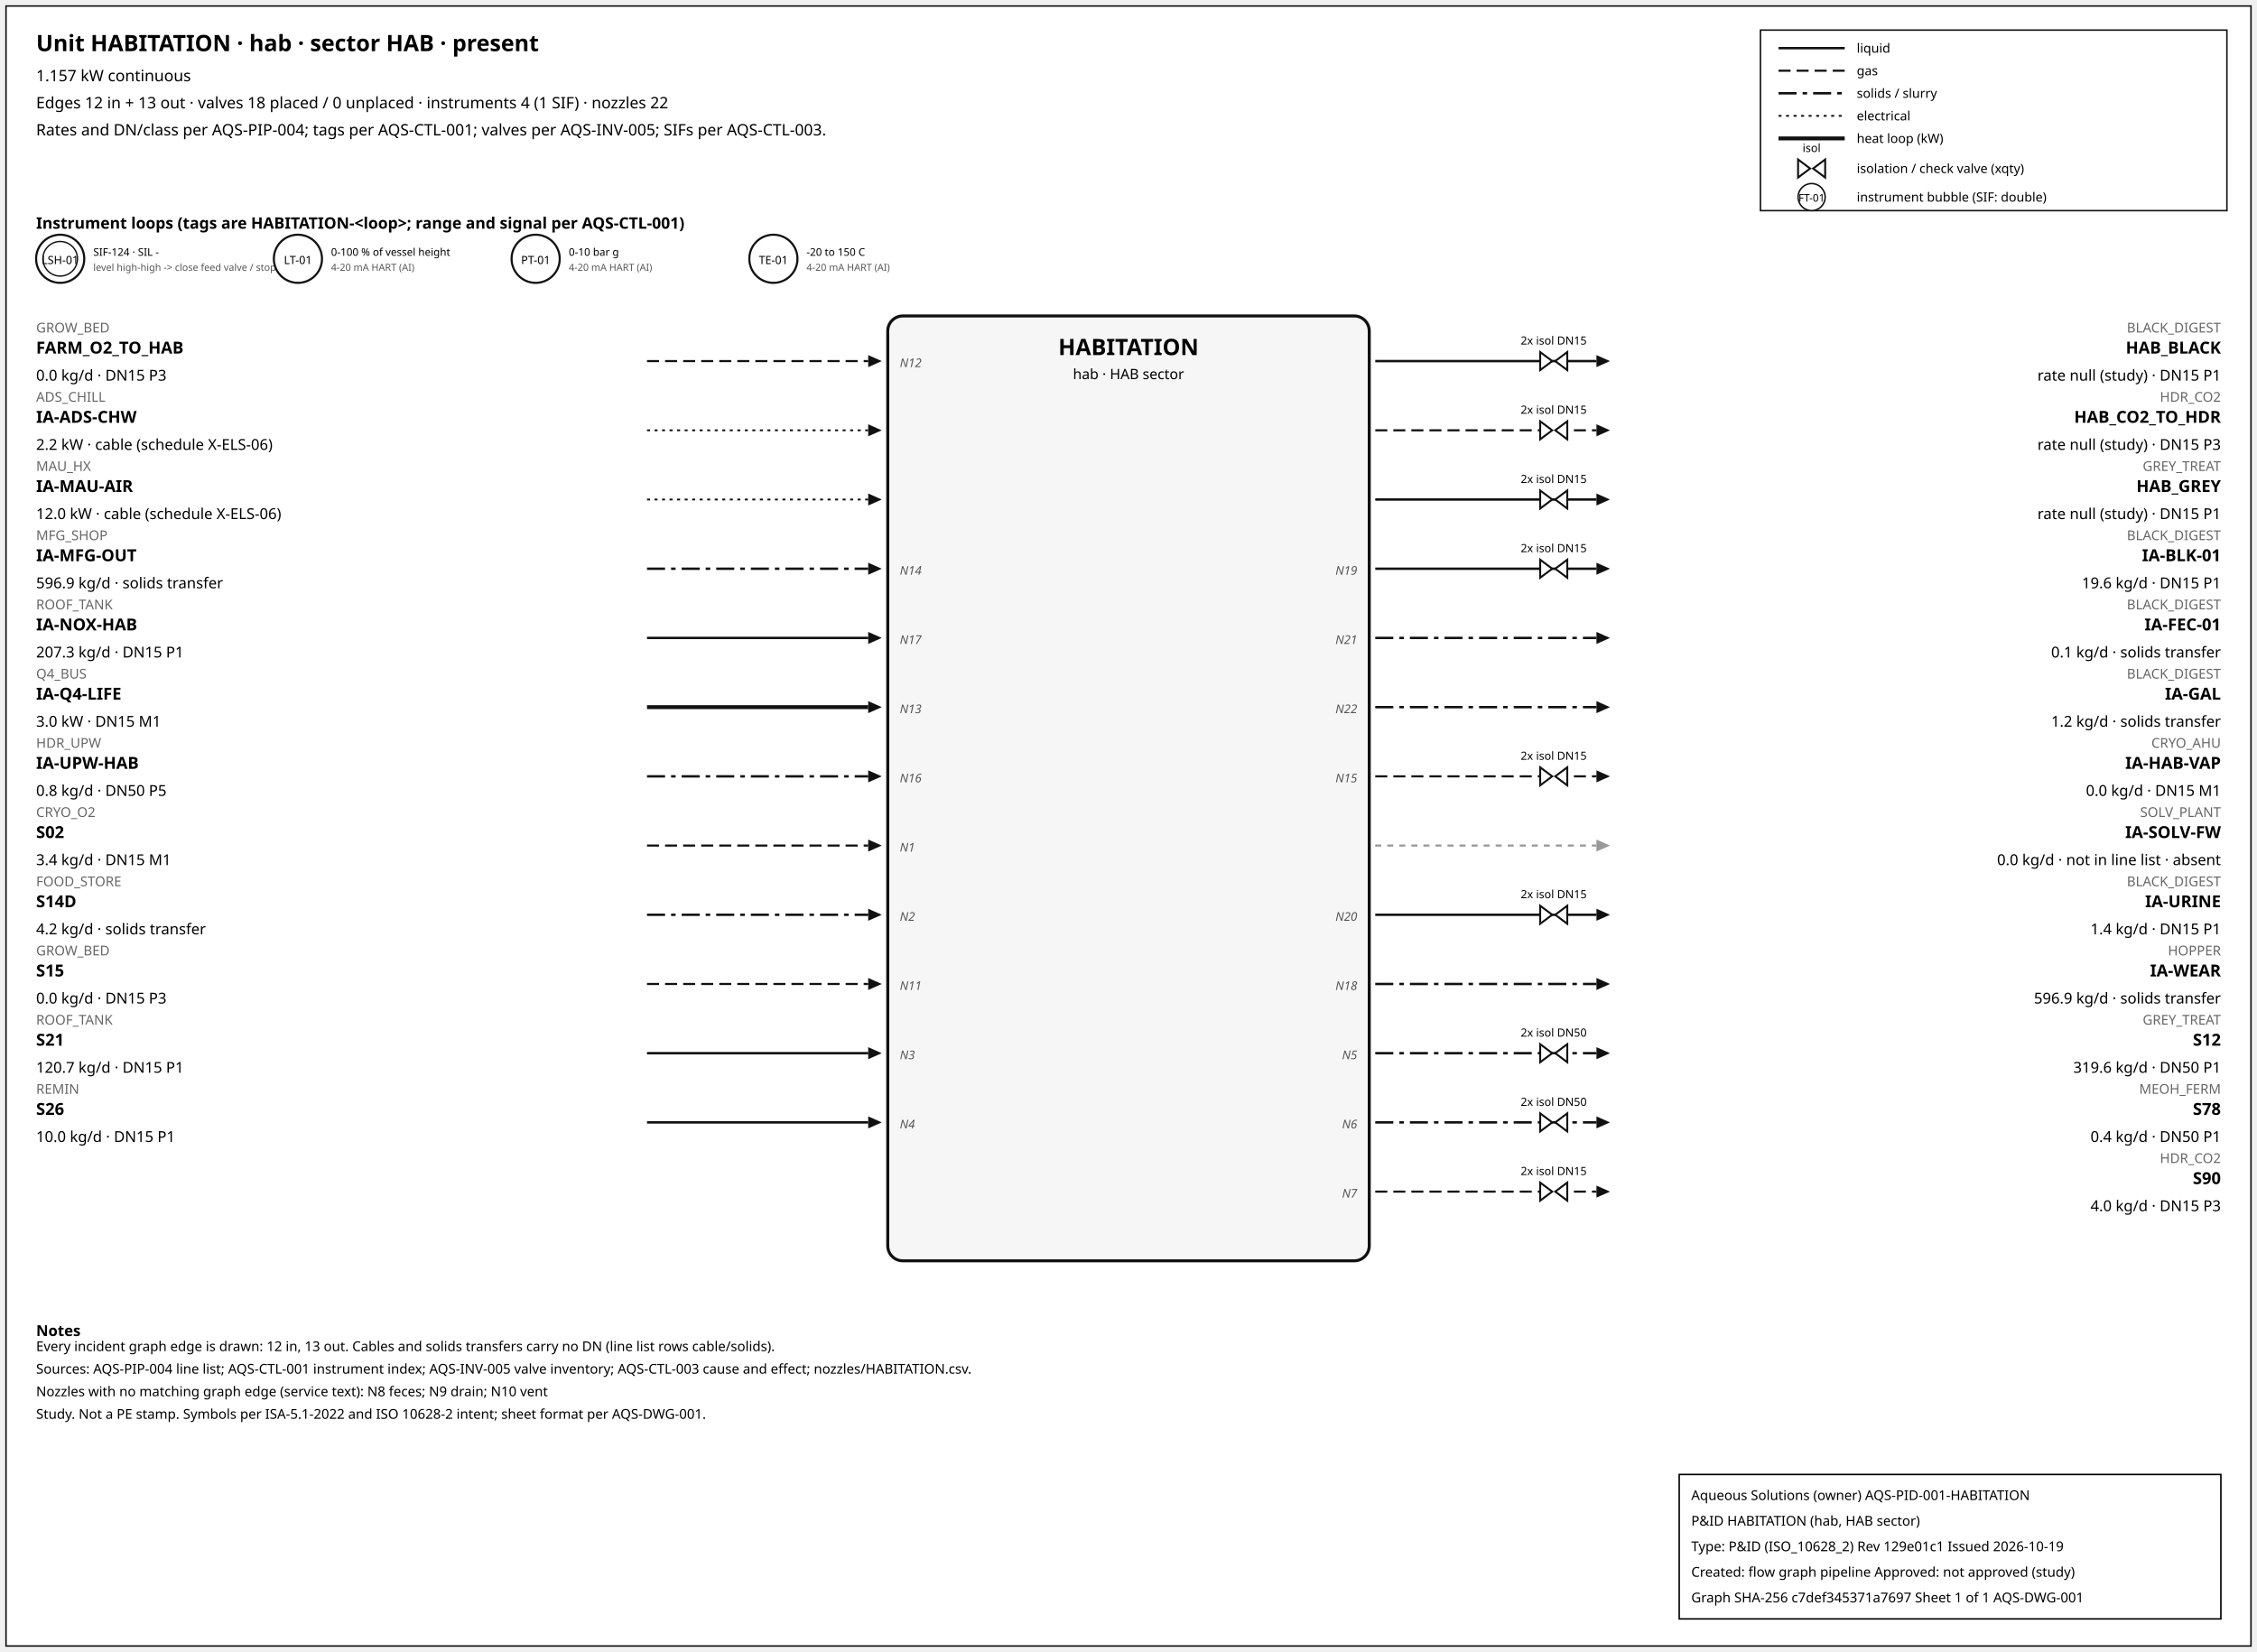
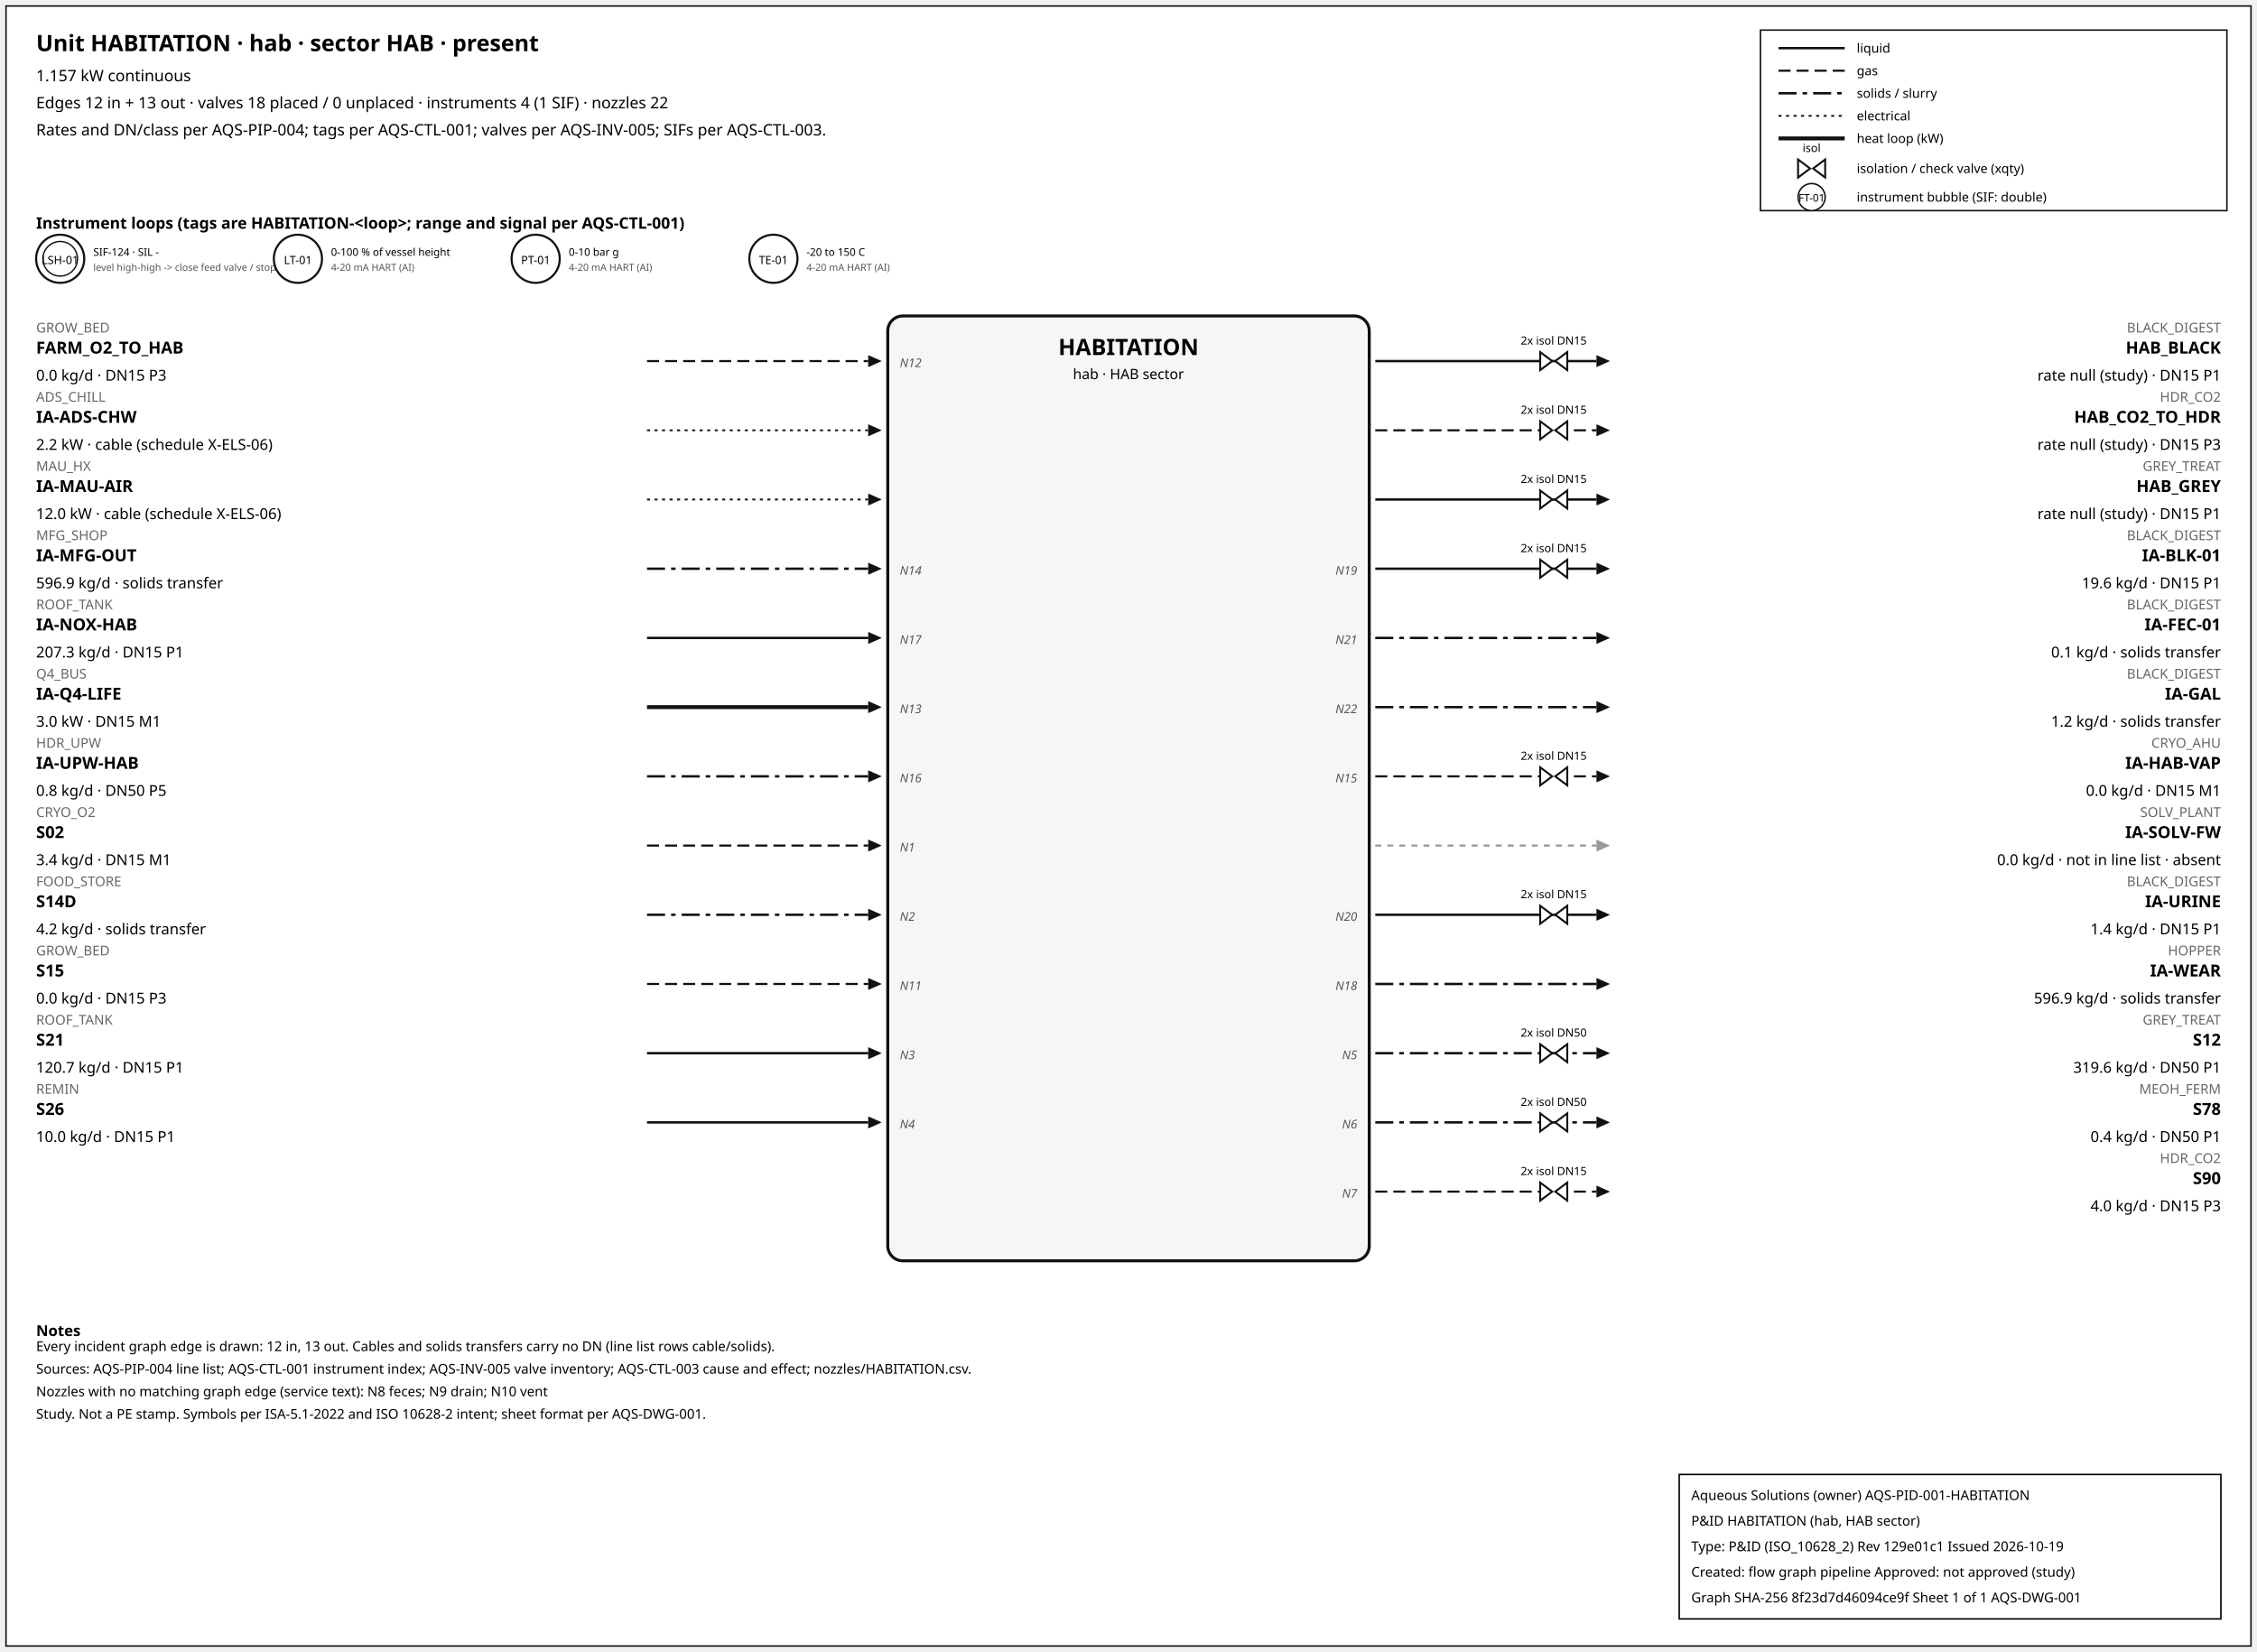
<svg xmlns="http://www.w3.org/2000/svg" width="1500" height="1098" font-family="sans-serif">
  <rect x="4" y="4" width="1492" height="1090" fill="white" stroke="#111" />
  <text x="24" y="34" font-size="15" font-weight="600">Unit HABITATION · hab · sector HAB · present</text>
  <text x="24" y="54" font-size="10.5">1.157 kW continuous</text>
  <text x="24" y="72" font-size="10.5">Edges 12 in + 13 out · valves 18 placed / 0 unplaced · instruments 4 (1 SIF) · nozzles 22</text>
  <text x="24" y="90" font-size="10.5">Rates and DN/class per AQS-PIP-004; tags per AQS-CTL-001; valves per AQS-INV-005; SIFs per AQS-CTL-003.</text>
  <rect x="1170" y="20" width="310" height="120" fill="white" stroke="#111" />
  <line x1="1182" y1="32" x2="1226" y2="32" stroke="#111" stroke-width="1.6" />
  <text x="1234" y="35" font-size="8.5">liquid</text>
  <line x1="1182" y1="47" x2="1226" y2="47" stroke="#111" stroke-width="1.4" stroke-dasharray="8,4" />
  <text x="1234" y="50" font-size="8.5">gas</text>
  <line x1="1182" y1="62" x2="1226" y2="62" stroke="#111" stroke-width="1.6" stroke-dasharray="12,4,3,4" />
  <text x="1234" y="65" font-size="8.5">solids / slurry</text>
  <line x1="1182" y1="77" x2="1226" y2="77" stroke="#111" stroke-width="1.2" stroke-dasharray="2,3" />
  <text x="1234" y="80" font-size="8.5">electrical</text>
  <line x1="1182" y1="92" x2="1226" y2="92" stroke="#111" stroke-width="2.6" />
  <text x="1234" y="95" font-size="8.5">heat loop (kW)</text>
  <path d="M 1195.0,106 L 1203.0,112 L 1195.0,118 Z M 1213.0,106 L 1205.0,112 L 1213.0,118 Z" fill="white" stroke="#111" stroke-width="1.3" />
  <text x="1204.0" y="101.0" font-size="7.5" text-anchor="middle">isol</text>
  <text x="1234" y="115" font-size="8.5">isolation / check valve (xqty)</text>
  <circle cx="1204" cy="131" r="9" fill="white" stroke="#111" />
  <text x="1204" y="134" font-size="7" text-anchor="middle">FT-01</text>
  <text x="1234" y="134" font-size="8.5">instrument bubble (SIF: double)</text>
  <text x="24" y="152" font-size="10.5" font-weight="600">Instrument loops (tags are HABITATION-&lt;loop&gt;; range and signal per AQS-CTL-001)</text>
  <circle cx="40" cy="172" r="16" fill="white" stroke="#111" stroke-width="1.4" />
  <circle cx="40" cy="172" r="11.5" fill="none" stroke="#111" stroke-width="0.9" />
  <text x="40" y="175.5" font-size="7.5" text-anchor="middle">LSH-01</text>
  <text x="62" y="170" font-size="7">SIF-124 · SIL -</text>
  <text x="62" y="180" font-size="6.5" fill="#555">level high-high -&gt; close feed valve / stop f</text>
  <circle cx="198" cy="172" r="16" fill="white" stroke="#111" stroke-width="1.4" />
  <text x="198" y="175.5" font-size="7.5" text-anchor="middle">LT-01</text>
  <text x="220" y="170" font-size="7">0-100 % of vessel height</text>
  <text x="220" y="180" font-size="6.5" fill="#555">4-20 mA HART (AI)</text>
  <circle cx="356" cy="172" r="16" fill="white" stroke="#111" stroke-width="1.4" />
  <text x="356" y="175.5" font-size="7.5" text-anchor="middle">PT-01</text>
  <text x="378" y="170" font-size="7">0-10 bar g</text>
  <text x="378" y="180" font-size="6.5" fill="#555">4-20 mA HART (AI)</text>
  <circle cx="514" cy="172" r="16" fill="white" stroke="#111" stroke-width="1.4" />
  <text x="514" y="175.5" font-size="7.5" text-anchor="middle">TE-01</text>
  <text x="536" y="170" font-size="7">-20 to 150 C</text>
  <text x="536" y="180" font-size="6.5" fill="#555">4-20 mA HART (AI)</text>
  <rect x="590" y="210" width="320" height="628" rx="10" fill="#f6f6f6" stroke="#111" stroke-width="2" />
  <text x="750.0" y="236" font-size="15" font-weight="700" text-anchor="middle">HABITATION</text>
  <text x="750.0" y="252" font-size="9.5" text-anchor="middle">hab · HAB sector</text>
  <line x1="430" y1="240" x2="577" y2="240" stroke="#111" stroke-width="1.4" stroke-dasharray="8,4" class="edge-in" />
  <polygon points="586,240 577,236 577,244" fill="#111" />
  <text x="24" y="221" font-size="9" fill="#666" text-anchor="start">GROW_BED</text>
  <text x="24" y="235" font-size="11" font-weight="600" text-anchor="start">FARM_O2_TO_HAB</text>
  <text x="24" y="253" font-size="10" text-anchor="start">0.0 kg/d · DN15 P3</text>
  <text x="598" y="244" font-size="8" font-style="italic" fill="#555" text-anchor="start">N12</text>
  <line x1="430" y1="286" x2="577" y2="286" stroke="#111" stroke-width="1.2" stroke-dasharray="2,3" class="edge-in" />
  <polygon points="586,286 577,282 577,290" fill="#111" />
  <text x="24" y="267" font-size="9" fill="#666" text-anchor="start">ADS_CHILL</text>
  <text x="24" y="281" font-size="11" font-weight="600" text-anchor="start">IA-ADS-CHW</text>
  <text x="24" y="299" font-size="10" text-anchor="start">2.2 kW · cable (schedule X-ELS-06)</text>
  <line x1="430" y1="332" x2="577" y2="332" stroke="#111" stroke-width="1.2" stroke-dasharray="2,3" class="edge-in" />
  <polygon points="586,332 577,328 577,336" fill="#111" />
  <text x="24" y="313" font-size="9" fill="#666" text-anchor="start">MAU_HX</text>
  <text x="24" y="327" font-size="11" font-weight="600" text-anchor="start">IA-MAU-AIR</text>
  <text x="24" y="345" font-size="10" text-anchor="start">12.0 kW · cable (schedule X-ELS-06)</text>
  <line x1="430" y1="378" x2="577" y2="378" stroke="#111" stroke-width="1.6" stroke-dasharray="12,4,3,4" class="edge-in" />
  <polygon points="586,378 577,374 577,382" fill="#111" />
  <text x="24" y="359" font-size="9" fill="#666" text-anchor="start">MFG_SHOP</text>
  <text x="24" y="373" font-size="11" font-weight="600" text-anchor="start">IA-MFG-OUT</text>
  <text x="24" y="391" font-size="10" text-anchor="start">596.9 kg/d · solids transfer</text>
  <text x="598" y="382" font-size="8" font-style="italic" fill="#555" text-anchor="start">N14</text>
  <line x1="430" y1="424" x2="577" y2="424" stroke="#111" stroke-width="1.6" class="edge-in" />
  <polygon points="586,424 577,420 577,428" fill="#111" />
  <text x="24" y="405" font-size="9" fill="#666" text-anchor="start">ROOF_TANK</text>
  <text x="24" y="419" font-size="11" font-weight="600" text-anchor="start">IA-NOX-HAB</text>
  <text x="24" y="437" font-size="10" text-anchor="start">207.3 kg/d · DN15 P1</text>
  <text x="598" y="428" font-size="8" font-style="italic" fill="#555" text-anchor="start">N17</text>
  <line x1="430" y1="470" x2="577" y2="470" stroke="#111" stroke-width="2.6" class="edge-in" />
  <polygon points="586,470 577,466 577,474" fill="#111" />
  <text x="24" y="451" font-size="9" fill="#666" text-anchor="start">Q4_BUS</text>
  <text x="24" y="465" font-size="11" font-weight="600" text-anchor="start">IA-Q4-LIFE</text>
  <text x="24" y="483" font-size="10" text-anchor="start">3.0 kW · DN15 M1</text>
  <text x="598" y="474" font-size="8" font-style="italic" fill="#555" text-anchor="start">N13</text>
  <line x1="430" y1="516" x2="577" y2="516" stroke="#111" stroke-width="1.6" stroke-dasharray="12,4,3,4" class="edge-in" />
  <polygon points="586,516 577,512 577,520" fill="#111" />
  <text x="24" y="497" font-size="9" fill="#666" text-anchor="start">HDR_UPW</text>
  <text x="24" y="511" font-size="11" font-weight="600" text-anchor="start">IA-UPW-HAB</text>
  <text x="24" y="529" font-size="10" text-anchor="start">0.8 kg/d · DN50 P5</text>
  <text x="598" y="520" font-size="8" font-style="italic" fill="#555" text-anchor="start">N16</text>
  <line x1="430" y1="562" x2="577" y2="562" stroke="#111" stroke-width="1.4" stroke-dasharray="8,4" class="edge-in" />
  <polygon points="586,562 577,558 577,566" fill="#111" />
  <text x="24" y="543" font-size="9" fill="#666" text-anchor="start">CRYO_O2</text>
  <text x="24" y="557" font-size="11" font-weight="600" text-anchor="start">S02</text>
  <text x="24" y="575" font-size="10" text-anchor="start">3.4 kg/d · DN15 M1</text>
  <text x="598" y="566" font-size="8" font-style="italic" fill="#555" text-anchor="start">N1</text>
  <line x1="430" y1="608" x2="577" y2="608" stroke="#111" stroke-width="1.6" stroke-dasharray="12,4,3,4" class="edge-in" />
  <polygon points="586,608 577,604 577,612" fill="#111" />
  <text x="24" y="589" font-size="9" fill="#666" text-anchor="start">FOOD_STORE</text>
  <text x="24" y="603" font-size="11" font-weight="600" text-anchor="start">S14D</text>
  <text x="24" y="621" font-size="10" text-anchor="start">4.2 kg/d · solids transfer</text>
  <text x="598" y="612" font-size="8" font-style="italic" fill="#555" text-anchor="start">N2</text>
  <line x1="430" y1="654" x2="577" y2="654" stroke="#111" stroke-width="1.4" stroke-dasharray="8,4" class="edge-in" />
  <polygon points="586,654 577,650 577,658" fill="#111" />
  <text x="24" y="635" font-size="9" fill="#666" text-anchor="start">GROW_BED</text>
  <text x="24" y="649" font-size="11" font-weight="600" text-anchor="start">S15</text>
  <text x="24" y="667" font-size="10" text-anchor="start">0.0 kg/d · DN15 P3</text>
  <text x="598" y="658" font-size="8" font-style="italic" fill="#555" text-anchor="start">N11</text>
  <line x1="430" y1="700" x2="577" y2="700" stroke="#111" stroke-width="1.6" class="edge-in" />
  <polygon points="586,700 577,696 577,704" fill="#111" />
  <text x="24" y="681" font-size="9" fill="#666" text-anchor="start">ROOF_TANK</text>
  <text x="24" y="695" font-size="11" font-weight="600" text-anchor="start">S21</text>
  <text x="24" y="713" font-size="10" text-anchor="start">120.7 kg/d · DN15 P1</text>
  <text x="598" y="704" font-size="8" font-style="italic" fill="#555" text-anchor="start">N3</text>
  <line x1="430" y1="746" x2="577" y2="746" stroke="#111" stroke-width="1.6" class="edge-in" />
  <polygon points="586,746 577,742 577,750" fill="#111" />
  <text x="24" y="727" font-size="9" fill="#666" text-anchor="start">REMIN</text>
  <text x="24" y="741" font-size="11" font-weight="600" text-anchor="start">S26</text>
  <text x="24" y="759" font-size="10" text-anchor="start">10.0 kg/d · DN15 P1</text>
  <text x="598" y="750" font-size="8" font-style="italic" fill="#555" text-anchor="start">N4</text>
  <line x1="914" y1="240" x2="1061" y2="240" stroke="#111" stroke-width="1.6" class="edge-out" />
  <polygon points="1070,240 1061,236 1061,244" fill="#111" />
  <text x="1476" y="221" font-size="9" fill="#666" text-anchor="end">BLACK_DIGEST</text>
  <text x="1476" y="235" font-size="11" font-weight="600" text-anchor="end">HAB_BLACK</text>
  <text x="1476" y="253" font-size="10" text-anchor="end">rate null (study) · DN15 P1</text>
  <path d="M 1023.6,234 L 1031.6,240 L 1023.6,246 Z M 1041.6,234 L 1033.6,240 L 1041.6,246 Z" fill="white" stroke="#111" stroke-width="1.3" />
  <text x="1032.6" y="229.0" font-size="7.5" text-anchor="middle">2x isol DN15</text>
  <line x1="914" y1="286" x2="1061" y2="286" stroke="#111" stroke-width="1.4" stroke-dasharray="8,4" class="edge-out" />
  <polygon points="1070,286 1061,282 1061,290" fill="#111" />
  <text x="1476" y="267" font-size="9" fill="#666" text-anchor="end">HDR_CO2</text>
  <text x="1476" y="281" font-size="11" font-weight="600" text-anchor="end">HAB_CO2_TO_HDR</text>
  <text x="1476" y="299" font-size="10" text-anchor="end">rate null (study) · DN15 P3</text>
  <path d="M 1023.6,280 L 1031.6,286 L 1023.6,292 Z M 1041.6,280 L 1033.6,286 L 1041.6,292 Z" fill="white" stroke="#111" stroke-width="1.3" />
  <text x="1032.6" y="275.0" font-size="7.5" text-anchor="middle">2x isol DN15</text>
  <line x1="914" y1="332" x2="1061" y2="332" stroke="#111" stroke-width="1.6" class="edge-out" />
  <polygon points="1070,332 1061,328 1061,336" fill="#111" />
  <text x="1476" y="313" font-size="9" fill="#666" text-anchor="end">GREY_TREAT</text>
  <text x="1476" y="327" font-size="11" font-weight="600" text-anchor="end">HAB_GREY</text>
  <text x="1476" y="345" font-size="10" text-anchor="end">rate null (study) · DN15 P1</text>
  <path d="M 1023.6,326 L 1031.6,332 L 1023.6,338 Z M 1041.6,326 L 1033.6,332 L 1041.6,338 Z" fill="white" stroke="#111" stroke-width="1.3" />
  <text x="1032.6" y="321.0" font-size="7.5" text-anchor="middle">2x isol DN15</text>
  <line x1="914" y1="378" x2="1061" y2="378" stroke="#111" stroke-width="1.6" class="edge-out" />
  <polygon points="1070,378 1061,374 1061,382" fill="#111" />
  <text x="1476" y="359" font-size="9" fill="#666" text-anchor="end">BLACK_DIGEST</text>
  <text x="1476" y="373" font-size="11" font-weight="600" text-anchor="end">IA-BLK-01</text>
  <text x="1476" y="391" font-size="10" text-anchor="end">19.6 kg/d · DN15 P1</text>
  <text x="902" y="382" font-size="8" font-style="italic" fill="#555" text-anchor="end">N19</text>
  <path d="M 1023.6,372 L 1031.6,378 L 1023.6,384 Z M 1041.6,372 L 1033.6,378 L 1041.6,384 Z" fill="white" stroke="#111" stroke-width="1.3" />
  <text x="1032.6" y="367.0" font-size="7.5" text-anchor="middle">2x isol DN15</text>
  <line x1="914" y1="424" x2="1061" y2="424" stroke="#111" stroke-width="1.6" stroke-dasharray="12,4,3,4" class="edge-out" />
  <polygon points="1070,424 1061,420 1061,428" fill="#111" />
  <text x="1476" y="405" font-size="9" fill="#666" text-anchor="end">BLACK_DIGEST</text>
  <text x="1476" y="419" font-size="11" font-weight="600" text-anchor="end">IA-FEC-01</text>
  <text x="1476" y="437" font-size="10" text-anchor="end">0.1 kg/d · solids transfer</text>
  <text x="902" y="428" font-size="8" font-style="italic" fill="#555" text-anchor="end">N21</text>
  <line x1="914" y1="470" x2="1061" y2="470" stroke="#111" stroke-width="1.6" stroke-dasharray="12,4,3,4" class="edge-out" />
  <polygon points="1070,470 1061,466 1061,474" fill="#111" />
  <text x="1476" y="451" font-size="9" fill="#666" text-anchor="end">BLACK_DIGEST</text>
  <text x="1476" y="465" font-size="11" font-weight="600" text-anchor="end">IA-GAL</text>
  <text x="1476" y="483" font-size="10" text-anchor="end">1.2 kg/d · solids transfer</text>
  <text x="902" y="474" font-size="8" font-style="italic" fill="#555" text-anchor="end">N22</text>
  <line x1="914" y1="516" x2="1061" y2="516" stroke="#111" stroke-width="1.4" stroke-dasharray="8,4" class="edge-out" />
  <polygon points="1070,516 1061,512 1061,520" fill="#111" />
  <text x="1476" y="497" font-size="9" fill="#666" text-anchor="end">CRYO_AHU</text>
  <text x="1476" y="511" font-size="11" font-weight="600" text-anchor="end">IA-HAB-VAP</text>
  <text x="1476" y="529" font-size="10" text-anchor="end">0.0 kg/d · DN15 M1</text>
  <text x="902" y="520" font-size="8" font-style="italic" fill="#555" text-anchor="end">N15</text>
  <path d="M 1023.6,510 L 1031.6,516 L 1023.6,522 Z M 1041.6,510 L 1033.6,516 L 1041.6,522 Z" fill="white" stroke="#111" stroke-width="1.3" />
  <text x="1032.6" y="505.0" font-size="7.5" text-anchor="middle">2x isol DN15</text>
  <line x1="914" y1="562" x2="1061" y2="562" stroke="#999" stroke-width="1.4" stroke-dasharray="4,4" class="edge-out" />
  <polygon points="1070,562 1061,558 1061,566" fill="#999" />
  <text x="1476" y="543" font-size="9" fill="#666" text-anchor="end">SOLV_PLANT</text>
  <text x="1476" y="557" font-size="11" font-weight="600" text-anchor="end">IA-SOLV-FW</text>
  <text x="1476" y="575" font-size="10" text-anchor="end">0.0 kg/d · not in line list · absent</text>
  <line x1="914" y1="608" x2="1061" y2="608" stroke="#111" stroke-width="1.6" class="edge-out" />
  <polygon points="1070,608 1061,604 1061,612" fill="#111" />
  <text x="1476" y="589" font-size="9" fill="#666" text-anchor="end">BLACK_DIGEST</text>
  <text x="1476" y="603" font-size="11" font-weight="600" text-anchor="end">IA-URINE</text>
  <text x="1476" y="621" font-size="10" text-anchor="end">1.4 kg/d · DN15 P1</text>
  <text x="902" y="612" font-size="8" font-style="italic" fill="#555" text-anchor="end">N20</text>
  <path d="M 1023.6,602 L 1031.6,608 L 1023.6,614 Z M 1041.6,602 L 1033.6,608 L 1041.6,614 Z" fill="white" stroke="#111" stroke-width="1.3" />
  <text x="1032.6" y="597.0" font-size="7.5" text-anchor="middle">2x isol DN15</text>
  <line x1="914" y1="654" x2="1061" y2="654" stroke="#111" stroke-width="1.6" stroke-dasharray="12,4,3,4" class="edge-out" />
  <polygon points="1070,654 1061,650 1061,658" fill="#111" />
  <text x="1476" y="635" font-size="9" fill="#666" text-anchor="end">HOPPER</text>
  <text x="1476" y="649" font-size="11" font-weight="600" text-anchor="end">IA-WEAR</text>
  <text x="1476" y="667" font-size="10" text-anchor="end">596.9 kg/d · solids transfer</text>
  <text x="902" y="658" font-size="8" font-style="italic" fill="#555" text-anchor="end">N18</text>
  <line x1="914" y1="700" x2="1061" y2="700" stroke="#111" stroke-width="1.6" stroke-dasharray="12,4,3,4" class="edge-out" />
  <polygon points="1070,700 1061,696 1061,704" fill="#111" />
  <text x="1476" y="681" font-size="9" fill="#666" text-anchor="end">GREY_TREAT</text>
  <text x="1476" y="695" font-size="11" font-weight="600" text-anchor="end">S12</text>
  <text x="1476" y="713" font-size="10" text-anchor="end">319.6 kg/d · DN50 P1</text>
  <text x="902" y="704" font-size="8" font-style="italic" fill="#555" text-anchor="end">N5</text>
  <path d="M 1023.6,694 L 1031.6,700 L 1023.6,706 Z M 1041.6,694 L 1033.6,700 L 1041.6,706 Z" fill="white" stroke="#111" stroke-width="1.3" />
  <text x="1032.6" y="689.0" font-size="7.5" text-anchor="middle">2x isol DN50</text>
  <line x1="914" y1="746" x2="1061" y2="746" stroke="#111" stroke-width="1.6" stroke-dasharray="12,4,3,4" class="edge-out" />
  <polygon points="1070,746 1061,742 1061,750" fill="#111" />
  <text x="1476" y="727" font-size="9" fill="#666" text-anchor="end">MEOH_FERM</text>
  <text x="1476" y="741" font-size="11" font-weight="600" text-anchor="end">S78</text>
  <text x="1476" y="759" font-size="10" text-anchor="end">0.4 kg/d · DN50 P1</text>
  <text x="902" y="750" font-size="8" font-style="italic" fill="#555" text-anchor="end">N6</text>
  <path d="M 1023.6,740 L 1031.6,746 L 1023.6,752 Z M 1041.6,740 L 1033.6,746 L 1041.6,752 Z" fill="white" stroke="#111" stroke-width="1.3" />
  <text x="1032.6" y="735.0" font-size="7.5" text-anchor="middle">2x isol DN50</text>
  <line x1="914" y1="792" x2="1061" y2="792" stroke="#111" stroke-width="1.4" stroke-dasharray="8,4" class="edge-out" />
  <polygon points="1070,792 1061,788 1061,796" fill="#111" />
  <text x="1476" y="773" font-size="9" fill="#666" text-anchor="end">HDR_CO2</text>
  <text x="1476" y="787" font-size="11" font-weight="600" text-anchor="end">S90</text>
  <text x="1476" y="805" font-size="10" text-anchor="end">4.0 kg/d · DN15 P3</text>
  <text x="902" y="796" font-size="8" font-style="italic" fill="#555" text-anchor="end">N7</text>
  <path d="M 1023.6,786 L 1031.6,792 L 1023.6,798 Z M 1041.6,786 L 1033.6,792 L 1041.6,798 Z" fill="white" stroke="#111" stroke-width="1.3" />
  <text x="1032.6" y="781.0" font-size="7.5" text-anchor="middle">2x isol DN15</text>
  <text x="24" y="888" font-size="10" font-weight="600">Notes</text>
  <text x="24" y="898" font-size="9">Every incident graph edge is drawn: 12 in, 13 out. Cables and solids transfers carry no DN (line list rows cable/solids).</text>
  <text x="24" y="913" font-size="9">Sources: AQS-PIP-004 line list; AQS-CTL-001 instrument index; AQS-INV-005 valve inventory; AQS-CTL-003 cause and effect; nozzles/HABITATION.csv.</text>
  <text x="24" y="928" font-size="9">Nozzles with no matching graph edge (service text): N8 feces; N9 drain; N10 vent</text>
  <text x="24" y="943" font-size="9">Study. Not a PE stamp. Symbols per ISA-5.1-2022 and ISO 10628-2 intent; sheet format per AQS-DWG-001.</text>
  <g id="aqs-title-block">
    <rect x="1116" y="980" width="360" height="96" fill="white" stroke="black" stroke-width="1" />
    <text x="1124" y="997" font-size="9">Aqueous Solutions (owner)   AQS-PID-001-HABITATION</text>
    <text x="1124" y="1014" font-size="9">P&amp;ID HABITATION (hab, HAB sector)</text>
    <text x="1124" y="1031" font-size="9">Type: P&amp;ID (ISO_10628_2)   Rev 129e01c1   Issued 2026-10-19</text>
    <text x="1124" y="1048" font-size="9">Created: flow graph pipeline   Approved: not approved (study)</text>
-     <text x="1124" y="1065" font-size="9">Graph SHA-256 c7def345371a7697   Sheet 1 of 1   AQS-DWG-001</text>
+     <text x="1124" y="1065" font-size="9">Graph SHA-256 8f23d7d46094ce9f   Sheet 1 of 1   AQS-DWG-001</text>
  </g>
</svg>
